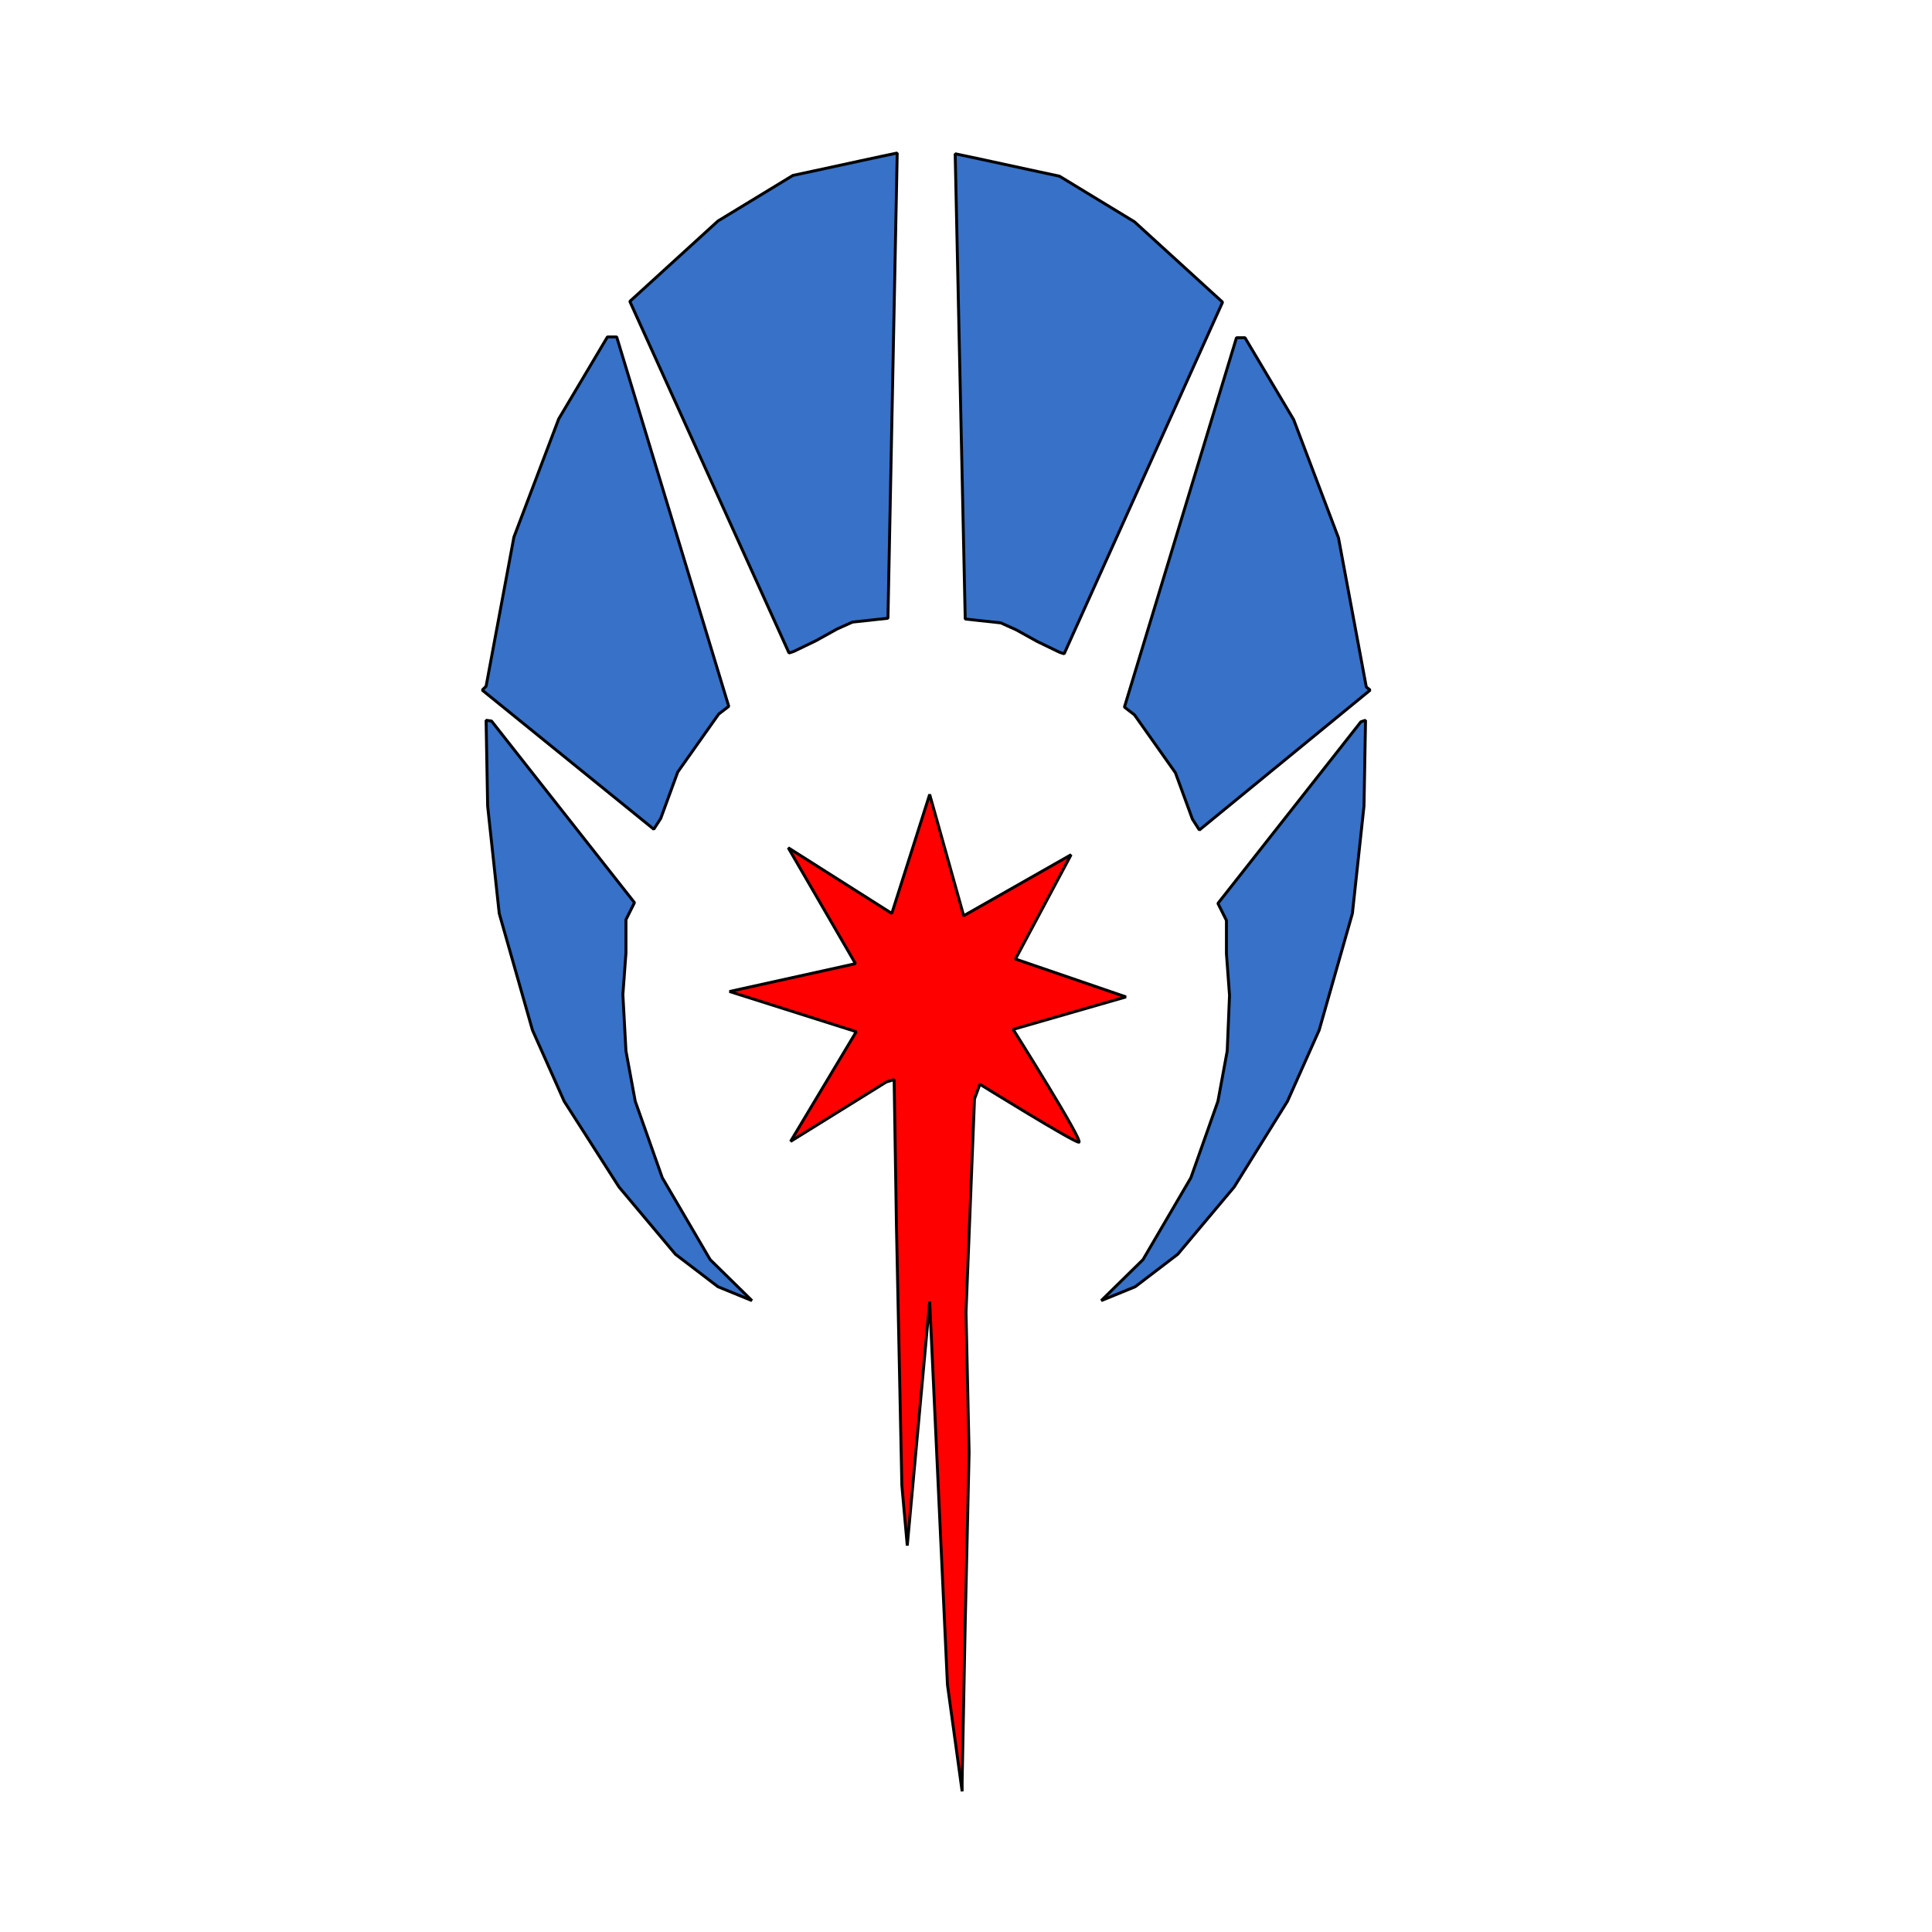
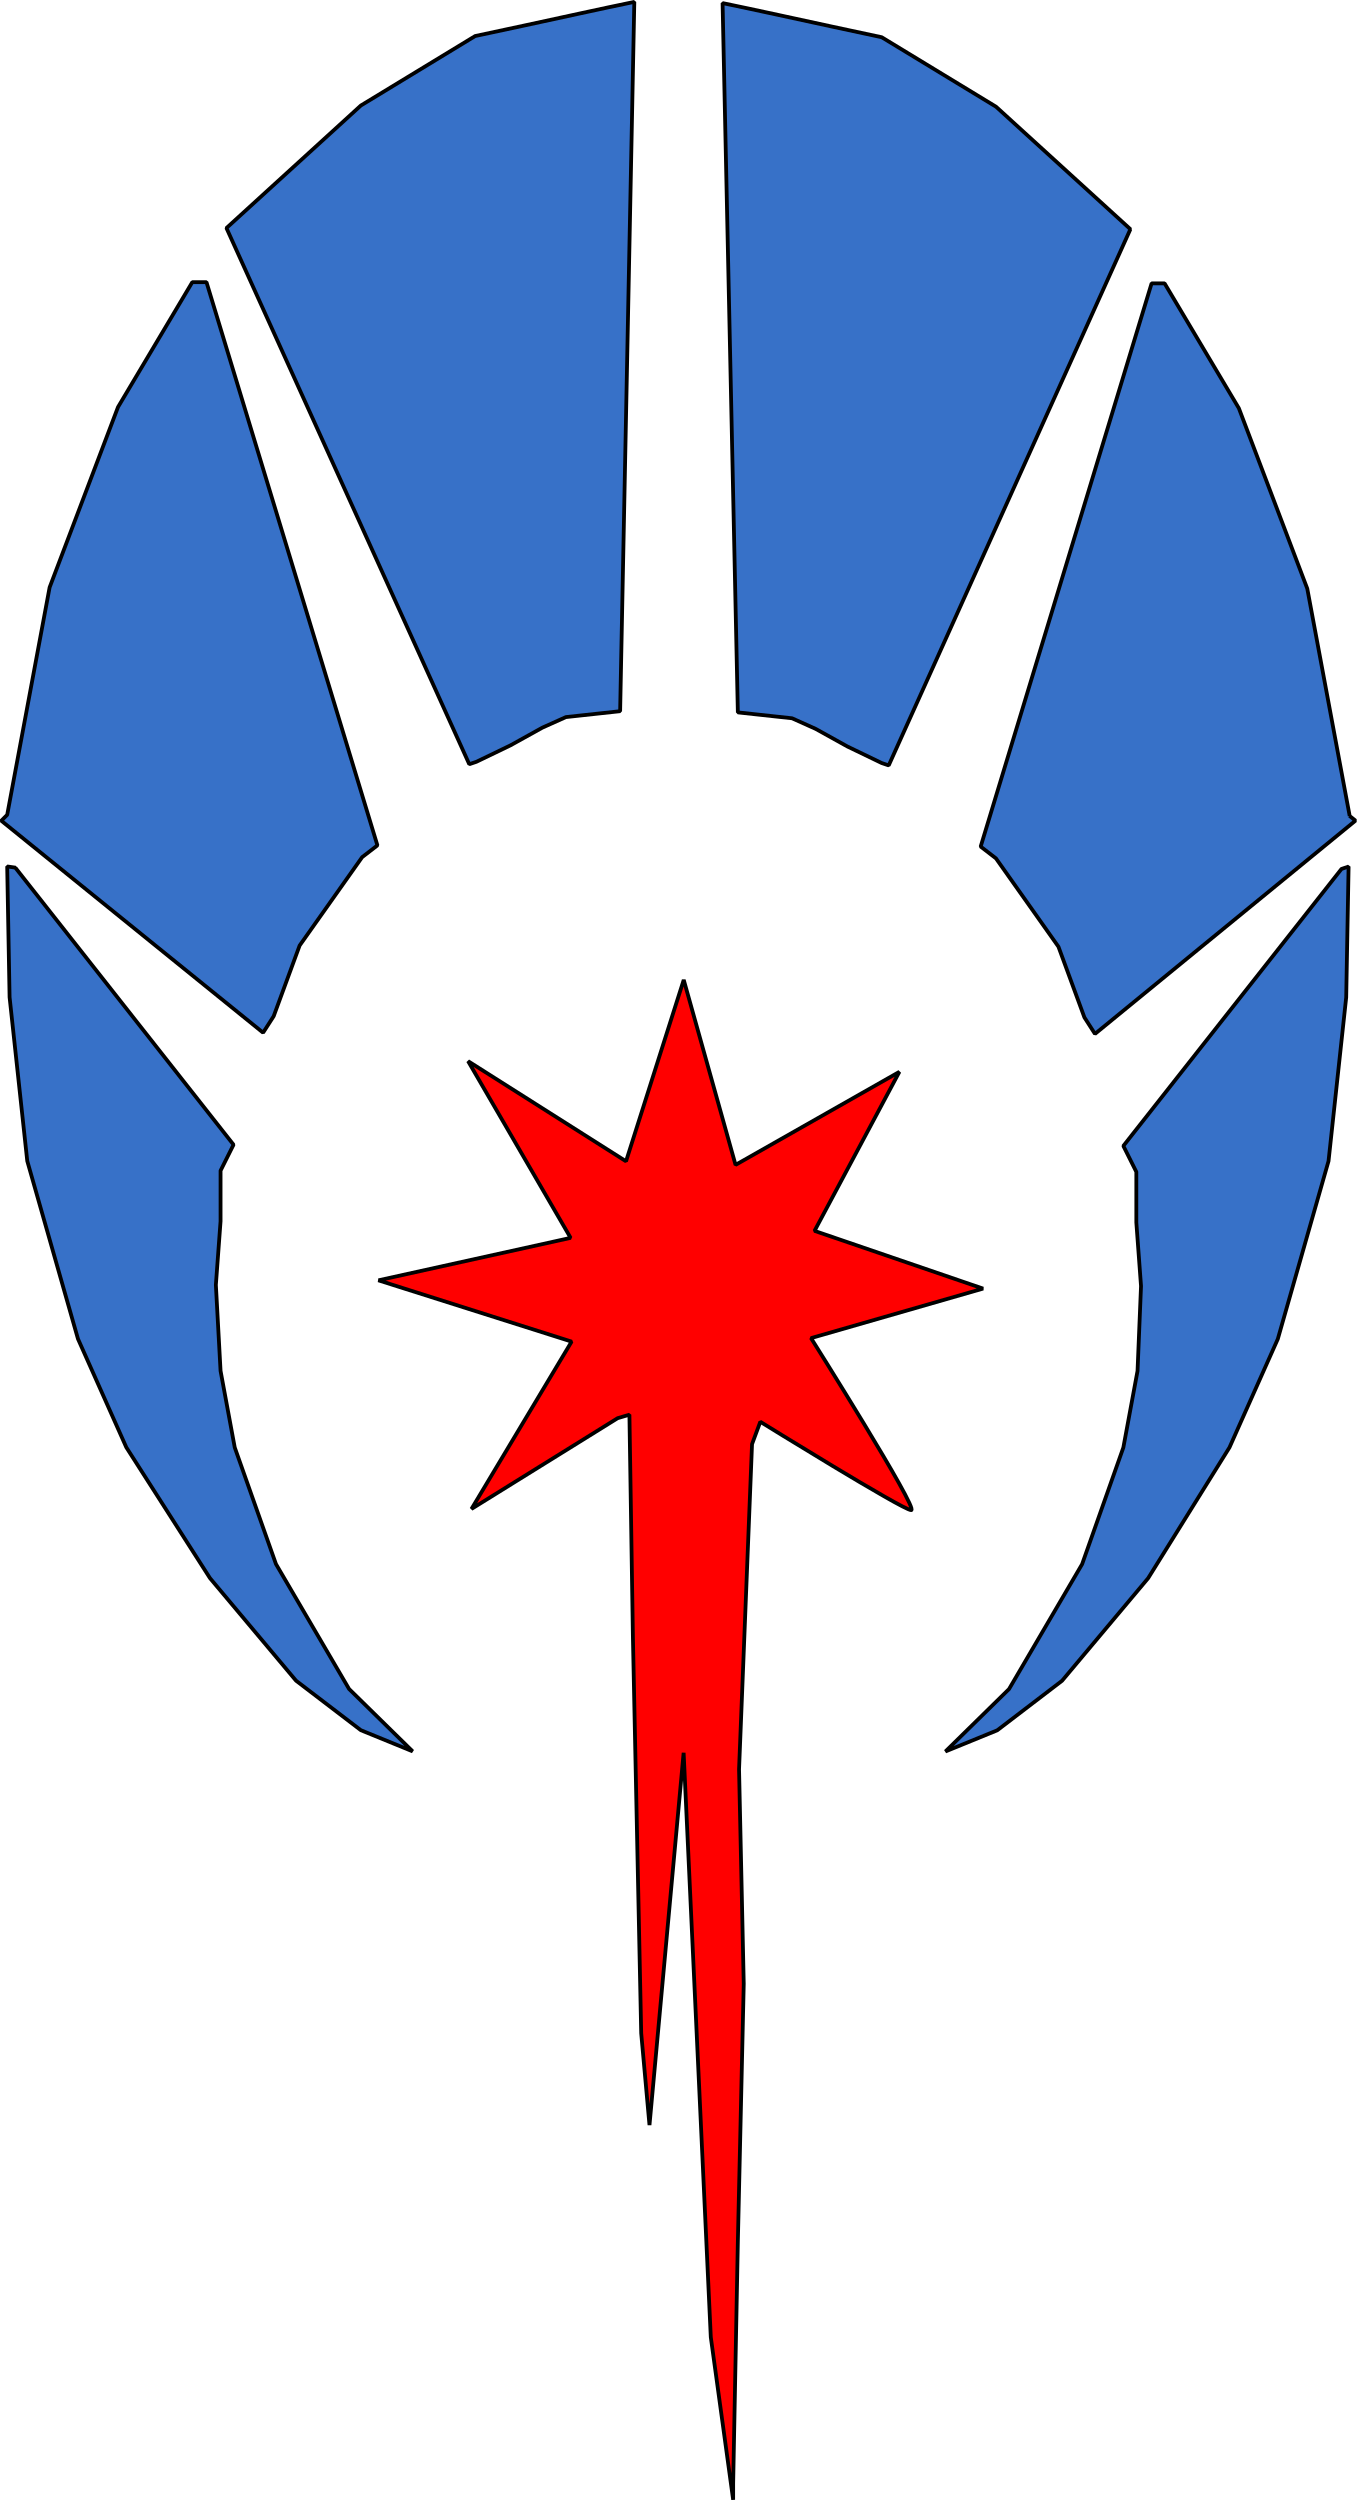
- <svg xmlns="http://www.w3.org/2000/svg" version="1.1" id="svg4444" x="0px" y="0px" viewBox="0 0 250 250" style="enable-background:new 0 0 250 250;" xml:space="preserve">
-   <style type="text/css">
- 	.st0{fill:#3771C8;stroke:#000000;stroke-width:0.378;stroke-linejoin:bevel;stroke-miterlimit:15.118;}
- 	.st1{fill:#FF0000;stroke:#000000;stroke-width:0.378;stroke-linejoin:bevel;stroke-miterlimit:15.118;}
- </style>
+ <svg xmlns="http://www.w3.org/2000/svg" id="svg4444" width="135.89" height="250.39" viewBox="0 0 135.89 250.39">
+   <defs>
+     <style>
+       .cls-1 {
+         fill: red;
+       }
+ 
+       .cls-1, .cls-2 {
+         stroke: #000;
+         stroke-linejoin: bevel;
+         stroke-width: .38px;
+       }
+ 
+       .cls-2 {
+         fill: #3771c8;
+       }
+     </style>
+   </defs>
  <g id="layer3">
-     <path id="path5154" class="st0" d="M63.6,93.3l18.5,23.5L81,119v4.3l-0.4,5.4L81,136l1.2,6.5l3.5,9.9l6.2,10.6l5.4,5.3l-4.4-1.8   l-5.5-4.2l-7.3-8.7L73,142.5l-4.1-9.2l-4.3-15.1l-1.5-13.9l-0.2-11.1L63.6,93.3z" />
-     <path id="path5156" class="st0" d="M62.9,88.8l3.6-19.3l5.8-15.3l6.3-10.6h1.2l14.5,47.8l-1.3,1l-5.3,7.5l-2.2,6l-0.9,1.4l-22.2-18   L62.9,88.8z" />
-     <path id="path5158" class="st0" d="M81.5,39l11.4-10.4l9.7-5.9c0,0,8.4-1.8,8.8-1.9s4.7-1,4.7-1L114.9,80l-4.6,0.5l-2,0.9l-2.7,1.5   l-2.9,1.4l-0.6,0.2L81.5,39z" />
-     <path id="path5154-4" class="st0" d="M176.1,93.4l-18.5,23.5l1.1,2.2v4.3l0.4,5.4l-0.3,7.2l-1.2,6.5l-3.5,9.9l-6.2,10.6l-5.4,5.3   l4.4-1.8l5.5-4.2l7.3-8.7l6.9-11.1l4.1-9.2l4.3-15.1l1.5-13.9l0.2-11.1L176.1,93.4z" />
-     <path id="path5156-3" class="st0" d="M176.8,88.9l-3.6-19.3l-5.8-15.3l-6.3-10.6H160l-14.5,47.8l1.3,1l5.3,7.5l2.2,6l0.9,1.4   l22.1-18.1L176.8,88.9z" />
-     <path id="path5158-3" class="st0" d="M158.2,39.1l-11.4-10.4l-9.7-5.9c0,0-8.4-1.8-8.8-1.9c-0.4-0.1-4.7-1-4.7-1l1.3,60.2l4.6,0.5   l2,0.9l2.7,1.5l2.9,1.4l0.6,0.2L158.2,39.1z" />
-     <path id="path5203" class="st1" d="M94.4,128.3l16.3-3.6l-8.7-15l13.4,8.5l4.9-15.4l4.4,15.7l13.9-7.9l-7.2,13.5l14.3,4.9   l-14.6,4.2c0,0,9.2,14.6,8.5,14.6s-12.8-7.5-12.8-7.5l-0.7,1.9l-1.1,27.6l0.4,18.2l-0.5,21.9l-0.4,20.5v1.4l-1.9-13.8l-2.3-49.6   l-2.9,31.6l-0.7-7.8l-0.7-33.6l-0.3-18.9l-1,0.3l-12.4,7.7l8.5-14.2L94.4,128.3z" />
+     <path id="path5154" class="cls-2" d="m1.55,86.92l21.84,27.73-1.3,2.6v5.07l-.47,6.37.47,8.61,1.42,7.67,4.13,11.68,7.32,12.51,6.37,6.25-5.19-2.12-6.49-4.96-8.62-10.27-8.38-13.1-4.84-10.86-5.08-17.82-1.77-16.4-.24-13.1.83.12Z" />
+     <path id="path5156" class="cls-2" d="m.72,81.61l4.25-22.78,6.85-18.06,7.44-12.51h1.42l17.12,56.41-1.53,1.18-6.26,8.85-2.6,7.08-1.06,1.65L.13,82.2l.59-.59Z" />
+     <path id="path5158" class="cls-2" d="m22.68,22.84l13.46-12.27,11.45-6.96s9.92-2.12,10.39-2.24,5.55-1.18,5.55-1.18l-1.42,71.04-5.43.59-2.36,1.06-3.19,1.77-3.42,1.65-.71.24L22.68,22.84Z" />
+     <path id="path5154-4" class="cls-2" d="m134.35,87.04l-21.84,27.73,1.3,2.6v5.07l.47,6.37-.35,8.5-1.42,7.67-4.13,11.68-7.32,12.51-6.37,6.25,5.19-2.12,6.49-4.96,8.62-10.27,8.15-13.1,4.84-10.86,5.08-17.82,1.77-16.4.24-13.1-.71.24Z" />
+     <path id="path5156-3" class="cls-2" d="m135.18,81.73l-4.25-22.78-6.85-18.06-7.44-12.51h-1.3l-17.12,56.41,1.53,1.18,6.26,8.85,2.6,7.08,1.06,1.65,26.09-21.36-.59-.47Z" />
+     <path id="path5158-3" class="cls-2" d="m113.22,22.96l-13.46-12.27-11.45-6.96s-9.92-2.12-10.39-2.24c-.47-.12-5.55-1.18-5.55-1.18l1.53,71.04,5.43.59,2.36,1.06,3.19,1.77,3.42,1.65.71.24,24.2-53.69Z" />
+     <path id="path5203" class="cls-1" d="m37.91,128.23l19.24-4.25-10.27-17.7,15.82,10.03,5.78-18.17,5.19,18.53,16.41-9.32-8.5,15.93,16.88,5.78-17.23,4.96s10.86,17.23,10.03,17.23-15.11-8.85-15.11-8.85l-.83,2.24-1.3,32.57.47,21.48-.59,25.84-.47,24.19v1.65l-2.24-16.29-2.72-58.53-3.42,37.29-.83-9.2-.83-39.65-.35-22.3-1.18.35-14.64,9.09,10.03-16.76-19.36-6.14Z" />
  </g>
</svg>
